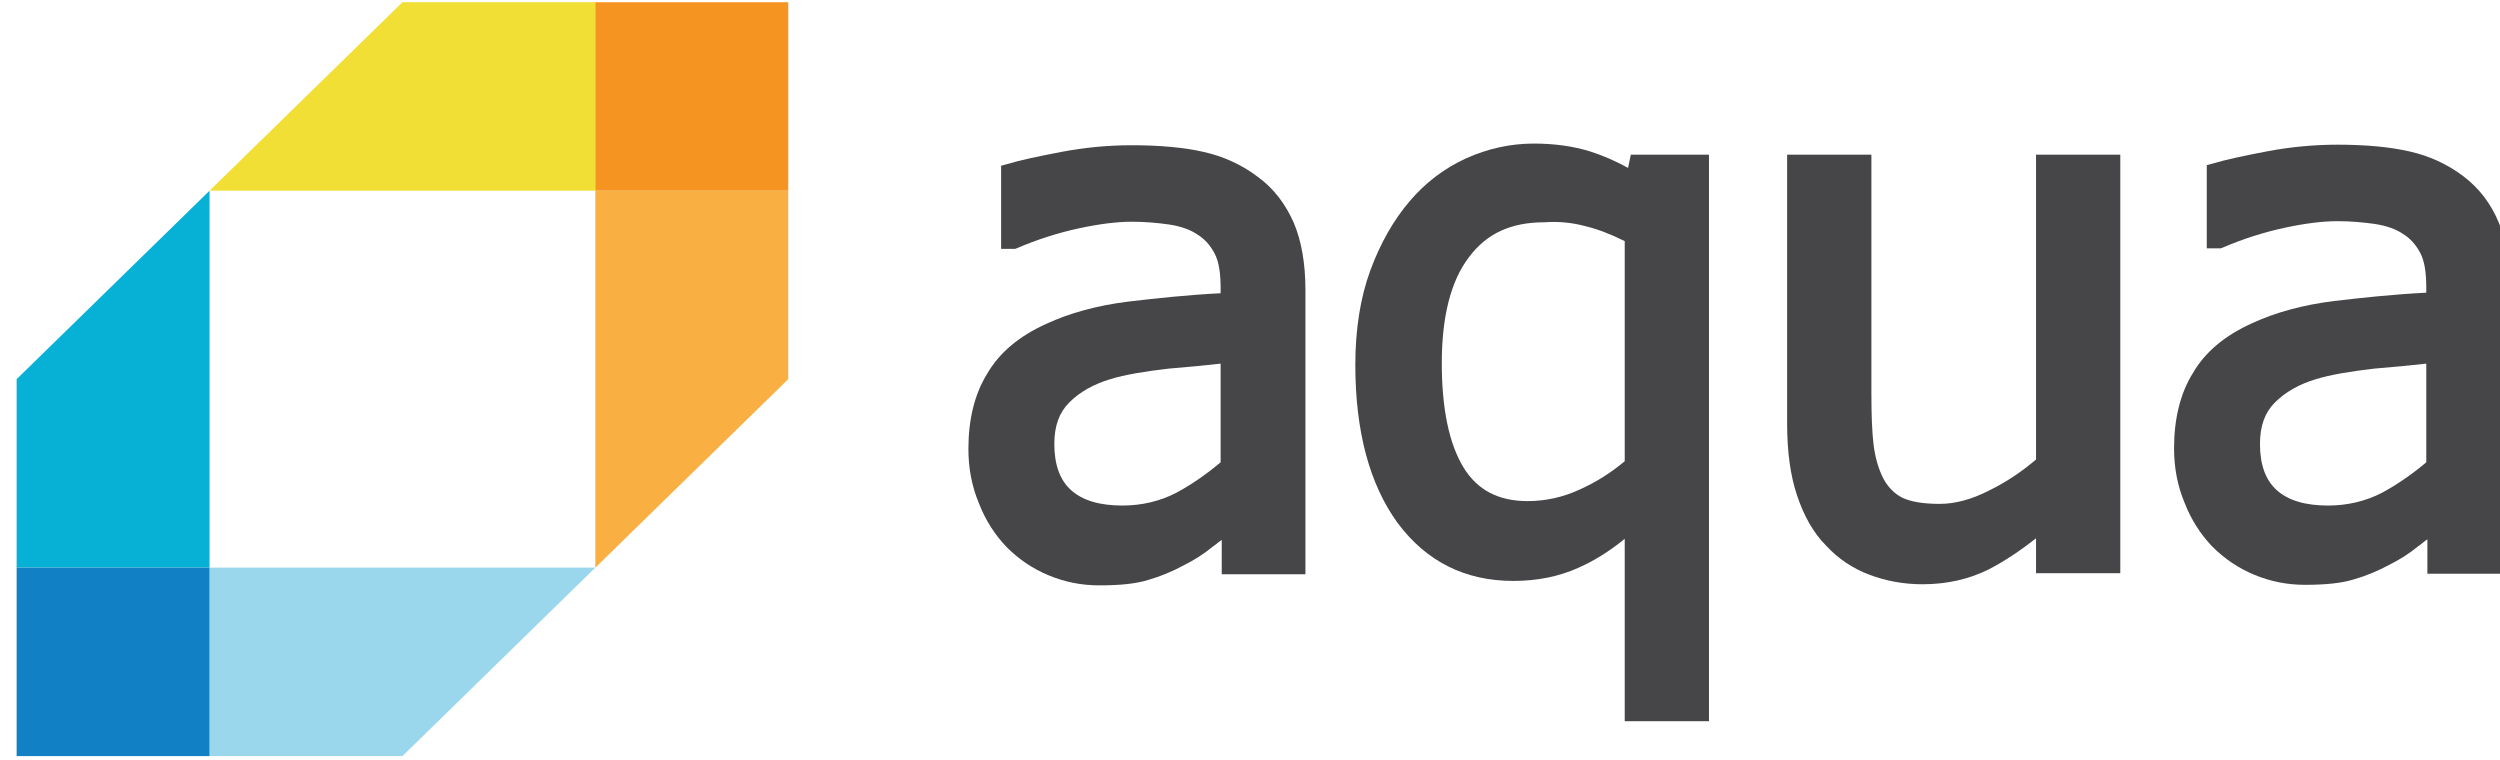
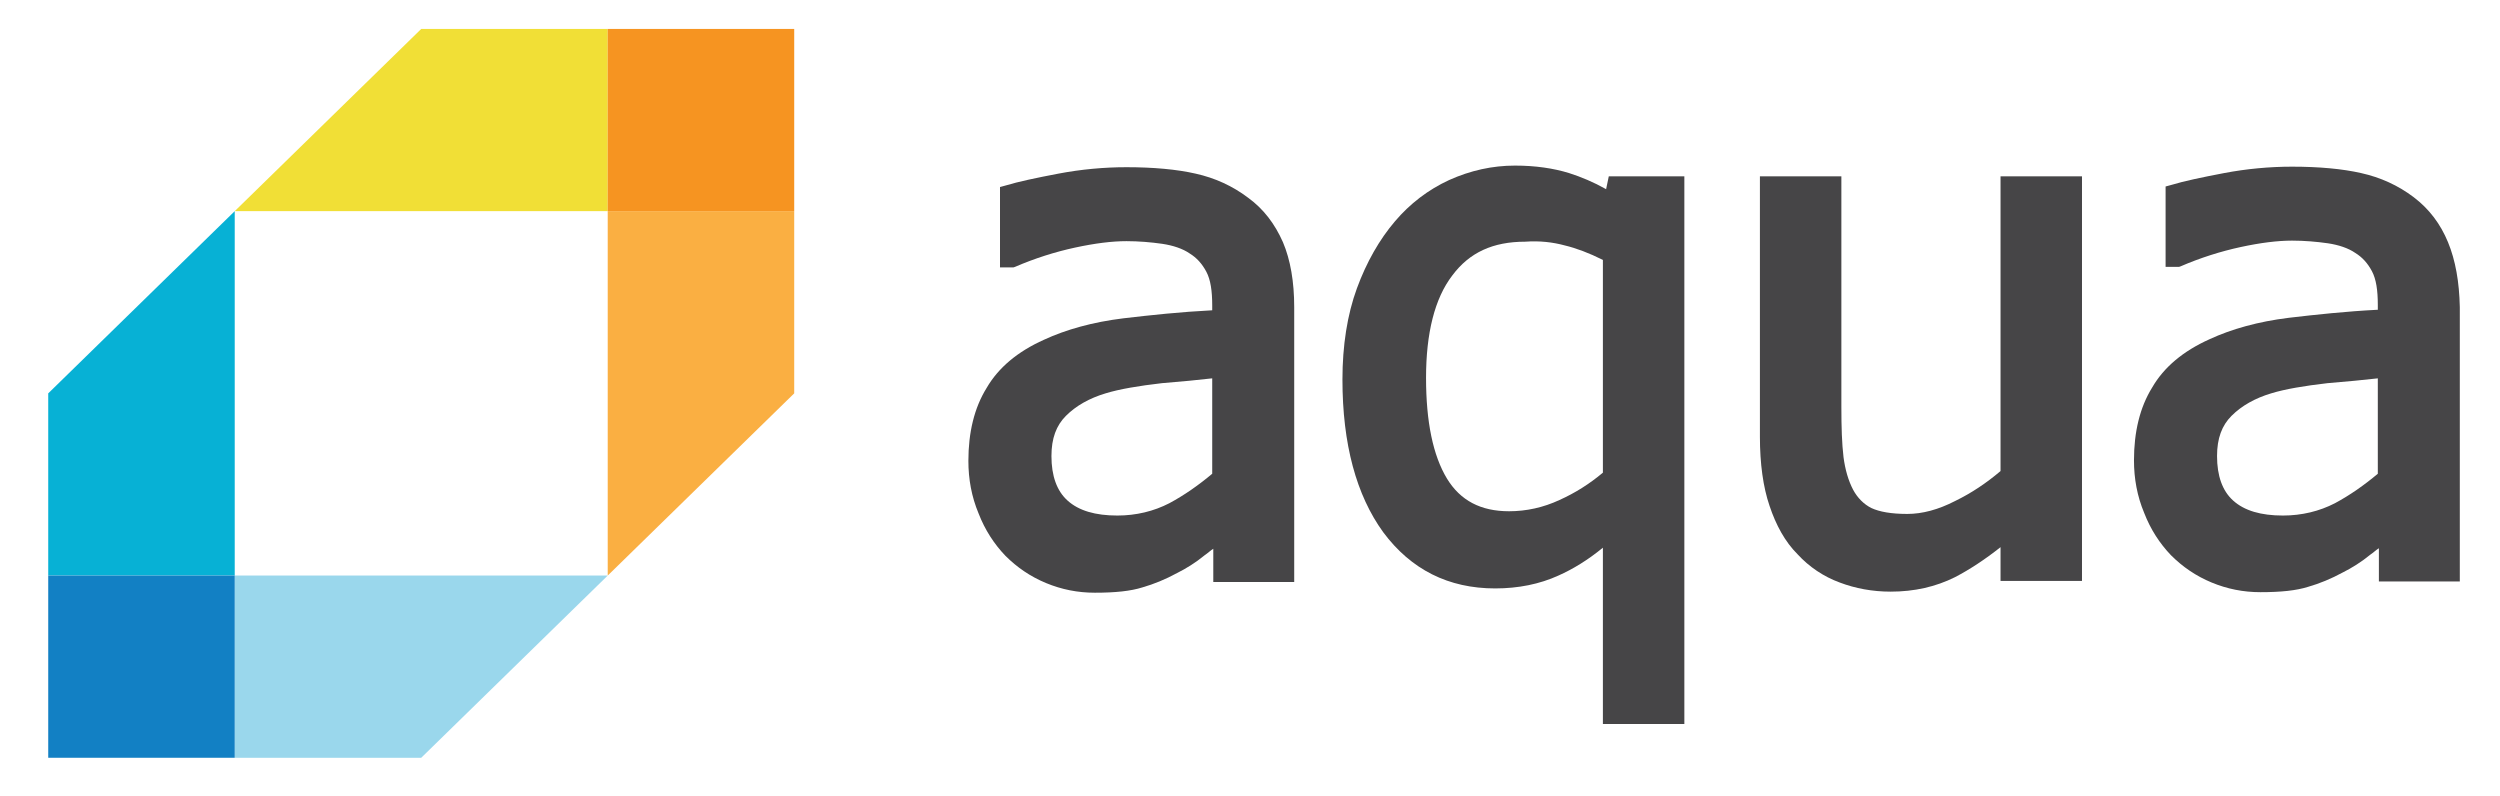
- <svg xmlns="http://www.w3.org/2000/svg" xmlns:xlink="http://www.w3.org/1999/xlink" version="1.1" id="Layer_1" x="0px" y="0px" viewBox="6 5 451 137" style="enable-background:new 0 0 466.5 148.5;" xml:space="preserve">
+ <svg xmlns="http://www.w3.org/2000/svg" xmlns:xlink="http://www.w3.org/1999/xlink" version="1.1" id="Layer_1" x="0px" y="0px" viewBox="0 0 466.5 148.5" style="enable-background:new 0 0 466.5 148.5;" xml:space="preserve">
  <style type="text/css">
	.st0{fill:#FF0000;}
	.st1{fill:#010101;}
	.st2{fill:#F7F7F7;}
	.st3{fill:#FDFDFD;}
	.st4{fill:#15876A;}
	.st5{fill:none;}
	.st6{fill:#111111;}
	.st7{fill:#121212;}
	.st8{fill:#131313;}
	.st9{fill:#52D311;}
	.st10{fill:#4ED20C;}
	.st11{fill:#49D105;}
	.st12{fill:#4DD20A;}
	.st13{fill:#48D103;}
	.st14{fill:#60D724;}
	.st15{fill:#4AD105;}
	.st16{fill:#FCFCFC;}
	.st17{fill:#FBFDFA;}
	.st18{fill:#46D000;}
	.st19{fill:#FEFEFE;}
	.st20{fill:#52D411;}
	.st21{fill:#4ED30C;}
	.st22{fill:#49D205;}
	.st23{fill:#4DD30A;}
	.st24{fill:#48D203;}
	.st25{fill:#60D824;}
	.st26{fill:#4AD205;}
	.st27{fill:#FBFBFB;}
	.st28{fill:#E1F7D6;}
	.st29{fill:#FCFEFB;}
	.st30{fill:#EBF9E4;}
	.st31{fill:#46D100;}
	.st32{fill:#1C3E5A;}
	.st33{fill:#EFF6F6;}
	.st34{fill:#DBD6D0;}
	.st35{fill:#F9F8F5;}
	.st36{fill:#24445E;}
	.st37{fill:#0B1C2A;}
	.st38{fill:#1D405B;}
	.st39{fill:#E5DED7;}
	.st40{fill:#C0D2D3;}
	.st41{fill:#C8E2E3;}
	.st42{fill:#172734;}
	.st43{fill:#DFF3F6;}
	.st44{fill:#DCEBE8;}
	.st45{fill:#464648;}
	.st46{fill:#F8AD42;}
	.st47{fill:#EFDD36;}
	.st48{fill:#0BAFD3;}
	.st49{fill:#99D4EA;}
	.st50{fill:#F49221;}
	.st51{fill:#1380C2;}
	.st52{clip-path:url(#SVGID_2_);fill:#F1DF36;}
	.st53{clip-path:url(#SVGID_2_);fill:#FAAF42;}
	.st54{clip-path:url(#SVGID_2_);fill:#9AD7EC;}
	.st55{clip-path:url(#SVGID_2_);fill:#07B1D5;}
	.st56{clip-path:url(#SVGID_2_);fill:#F69421;}
	.st57{clip-path:url(#SVGID_2_);fill:#1280C4;}
	.st58{clip-path:url(#SVGID_2_);}
	.st59{clip-path:url(#SVGID_4_);fill:#464547;}
</style>
  <g>
    <g>
      <defs>
        <rect id="SVGID_1_" x="-7" y="-14.6" width="490.4" height="176" />
      </defs>
      <clipPath id="SVGID_2_">
        <use xlink:href="#SVGID_1_" style="overflow:visible;" />
      </clipPath>
-       <polygon class="st52" points="78.6,5.4 43.8,39.4 113.4,39.4 113.4,5.4 &#09;&#09;" />
-       <polygon class="st53" points="113.4,107.4 148.2,73.4 148.2,39.4 113.4,39.4 &#09;&#09;" />
-       <polygon class="st54" points="43.8,107.4 43.8,141.4 78.6,141.4 113.4,107.4 &#09;&#09;" />
-       <polygon class="st55" points="9,73.4 9,107.4 43.8,107.4 43.8,39.4 &#09;&#09;" />
+       <polygon class="st52" points="78.6,5.4 43.8,39.4 113.4,39.4 113.4,5.4   " />
+       <polygon class="st53" points="113.4,107.4 148.2,73.4 148.2,39.4 113.4,39.4   " />
+       <polygon class="st54" points="43.8,107.4 43.8,141.4 78.6,141.4 113.4,107.4   " />
+       <polygon class="st55" points="9,73.4 9,107.4 43.8,107.4 43.8,39.4   " />
      <rect x="113.4" y="5.4" class="st56" width="34.8" height="34" />
      <rect x="9" y="107.4" class="st57" width="34.8" height="34" />
      <g class="st58">
        <defs>
          <rect id="SVGID_3_" x="-7" y="-14.6" width="490.4" height="176" />
        </defs>
        <clipPath id="SVGID_4_">
          <use xlink:href="#SVGID_3_" style="overflow:visible;" />
        </clipPath>
        <path class="st59" d="M232.9,36.9c-2.9-2.2-6.2-3.7-9.8-4.5c-3.5-0.8-7.9-1.2-12.9-1.2c-4.2,0-8.5,0.4-12.7,1.2     c-4.2,0.8-7.5,1.5-9.8,2.2l-1.1,0.3v15h2.5l0.3-0.1c3.7-1.6,7.5-2.8,11.2-3.6c3.7-0.8,6.9-1.2,9.6-1.2c2.3,0,4.6,0.2,6.7,0.5     c2,0.3,3.8,0.9,5.1,1.8c1.3,0.8,2.3,1.9,3.1,3.4c0.8,1.5,1.1,3.6,1.1,6.3v0.9c-5.9,0.3-11.5,0.9-16.6,1.5     c-5.7,0.7-10.7,2.1-14.8,4c-4.9,2.2-8.5,5.2-10.7,9c-2.3,3.7-3.4,8.3-3.4,13.6c0,3.4,0.6,6.7,1.9,9.8c1.2,3.1,2.9,5.7,5,7.9     c2.2,2.2,4.7,3.9,7.6,5.1c2.9,1.2,5.9,1.8,9.1,1.8c3.8,0,6.7-0.3,8.9-1c2.1-0.6,4.3-1.5,6.5-2.7c1.6-0.8,3.4-1.9,5.1-3.3     c0.6-0.4,1.1-0.9,1.6-1.2v6.2h15.1V57.3c0-4.7-0.7-8.8-2.1-12.1C237.9,41.8,235.8,39,232.9,36.9 M226.2,70.6v17.8     c-2.5,2.1-5.2,4-8,5.5c-2.9,1.5-6.2,2.3-9.7,2.3c-4.1,0-7.2-0.9-9.3-2.8c-2-1.8-3-4.6-3-8.3c0-3.3,0.9-5.7,2.7-7.5     c1.9-1.9,4.4-3.3,7.4-4.2c2.6-0.8,6.2-1.4,10.5-1.9C220.5,71.2,223.6,70.9,226.2,70.6" />
        <path class="st59" d="M299.7,35.3c-2.3-1.3-4.7-2.3-6.9-3c-2.9-0.9-6.3-1.4-10.1-1.4c-4.2,0-8.3,0.9-12.3,2.7     c-3.9,1.8-7.3,4.4-10.1,7.7c-2.9,3.4-5.3,7.6-7.1,12.5c-1.8,4.9-2.7,10.7-2.7,17c0,12.1,2.6,21.6,7.6,28.5     c5.2,7,12.2,10.5,20.9,10.5c4.3,0,8.3-0.8,11.8-2.4c2.7-1.2,5.5-2.9,8.3-5.2v32.9h15.2V32.9h-14.1L299.7,35.3z M292,45.8     c2.1,0.5,4.5,1.4,7.1,2.7v39.7c-2.5,2.1-5.2,3.8-8.1,5.1c-3,1.4-6.2,2.1-9.4,2.1c-5.3,0-9.1-2-11.6-6.1     c-2.6-4.3-3.9-10.6-3.9-18.8c0-8.3,1.6-14.8,4.9-19.1c3.2-4.3,7.6-6.3,13.6-6.3C287.3,44.9,289.8,45.2,292,45.8" />
        <path class="st59" d="M373.3,87.9c-2.6,2.2-5.4,4.1-8.5,5.6c-3.1,1.6-6.1,2.4-8.9,2.4c-3,0-5.2-0.4-6.7-1.1     c-1.4-0.7-2.6-1.9-3.4-3.4c-0.9-1.7-1.5-3.8-1.8-6.1c-0.3-2.5-0.4-5.6-0.4-9.4V32.9h-15.2v48.6c0,5,0.6,9.4,1.8,12.9     c1.2,3.6,2.9,6.7,5.2,9c2.2,2.4,4.9,4.2,7.9,5.3c2.9,1.1,6.1,1.7,9.5,1.7c4.4,0,8.4-0.9,12-2.7c2.7-1.4,5.6-3.3,8.5-5.6v6.3h15.2     V32.9h-15.2V87.9z" />
        <path class="st59" d="M456.8,45.2c-1.4-3.4-3.5-6.2-6.4-8.4c-2.9-2.2-6.2-3.7-9.8-4.5c-3.5-0.8-7.9-1.2-12.9-1.2     c-4.2,0-8.5,0.4-12.7,1.2c-4.2,0.8-7.5,1.5-9.8,2.2l-1.1,0.3v15h2.5l0.3-0.1c3.7-1.6,7.5-2.8,11.2-3.6c3.7-0.8,6.9-1.2,9.6-1.2     c2.3,0,4.6,0.2,6.7,0.5c2,0.3,3.8,0.9,5.1,1.8c1.3,0.8,2.3,1.9,3.1,3.4c0.8,1.5,1.1,3.6,1.1,6.3v0.9c-5.9,0.3-11.5,0.9-16.6,1.5     c-5.7,0.7-10.7,2.1-14.8,4c-4.9,2.2-8.5,5.2-10.7,9c-2.3,3.7-3.4,8.3-3.4,13.6c0,3.4,0.6,6.7,1.9,9.8c1.2,3.1,2.9,5.7,5,7.9     c2.2,2.2,4.7,3.9,7.6,5.1c2.9,1.2,5.9,1.8,9.1,1.8c3.8,0,6.7-0.3,8.9-1c2.1-0.6,4.3-1.5,6.5-2.7c1.6-0.8,3.4-1.9,5.1-3.3     c0.6-0.4,1.1-0.9,1.6-1.2v6.2h15.1V57.3C458.9,52.6,458.2,48.6,456.8,45.2 M443.7,70.6v17.8c-2.5,2.1-5.2,4-8,5.5     c-2.9,1.5-6.2,2.3-9.7,2.3c-4.1,0-7.2-0.9-9.3-2.8c-2-1.8-3-4.6-3-8.3c0-3.3,0.9-5.7,2.7-7.5c1.9-1.9,4.4-3.3,7.4-4.2     c2.6-0.8,6.2-1.4,10.5-1.9C437.9,71.2,441.1,70.9,443.7,70.6" />
      </g>
    </g>
  </g>
</svg>
